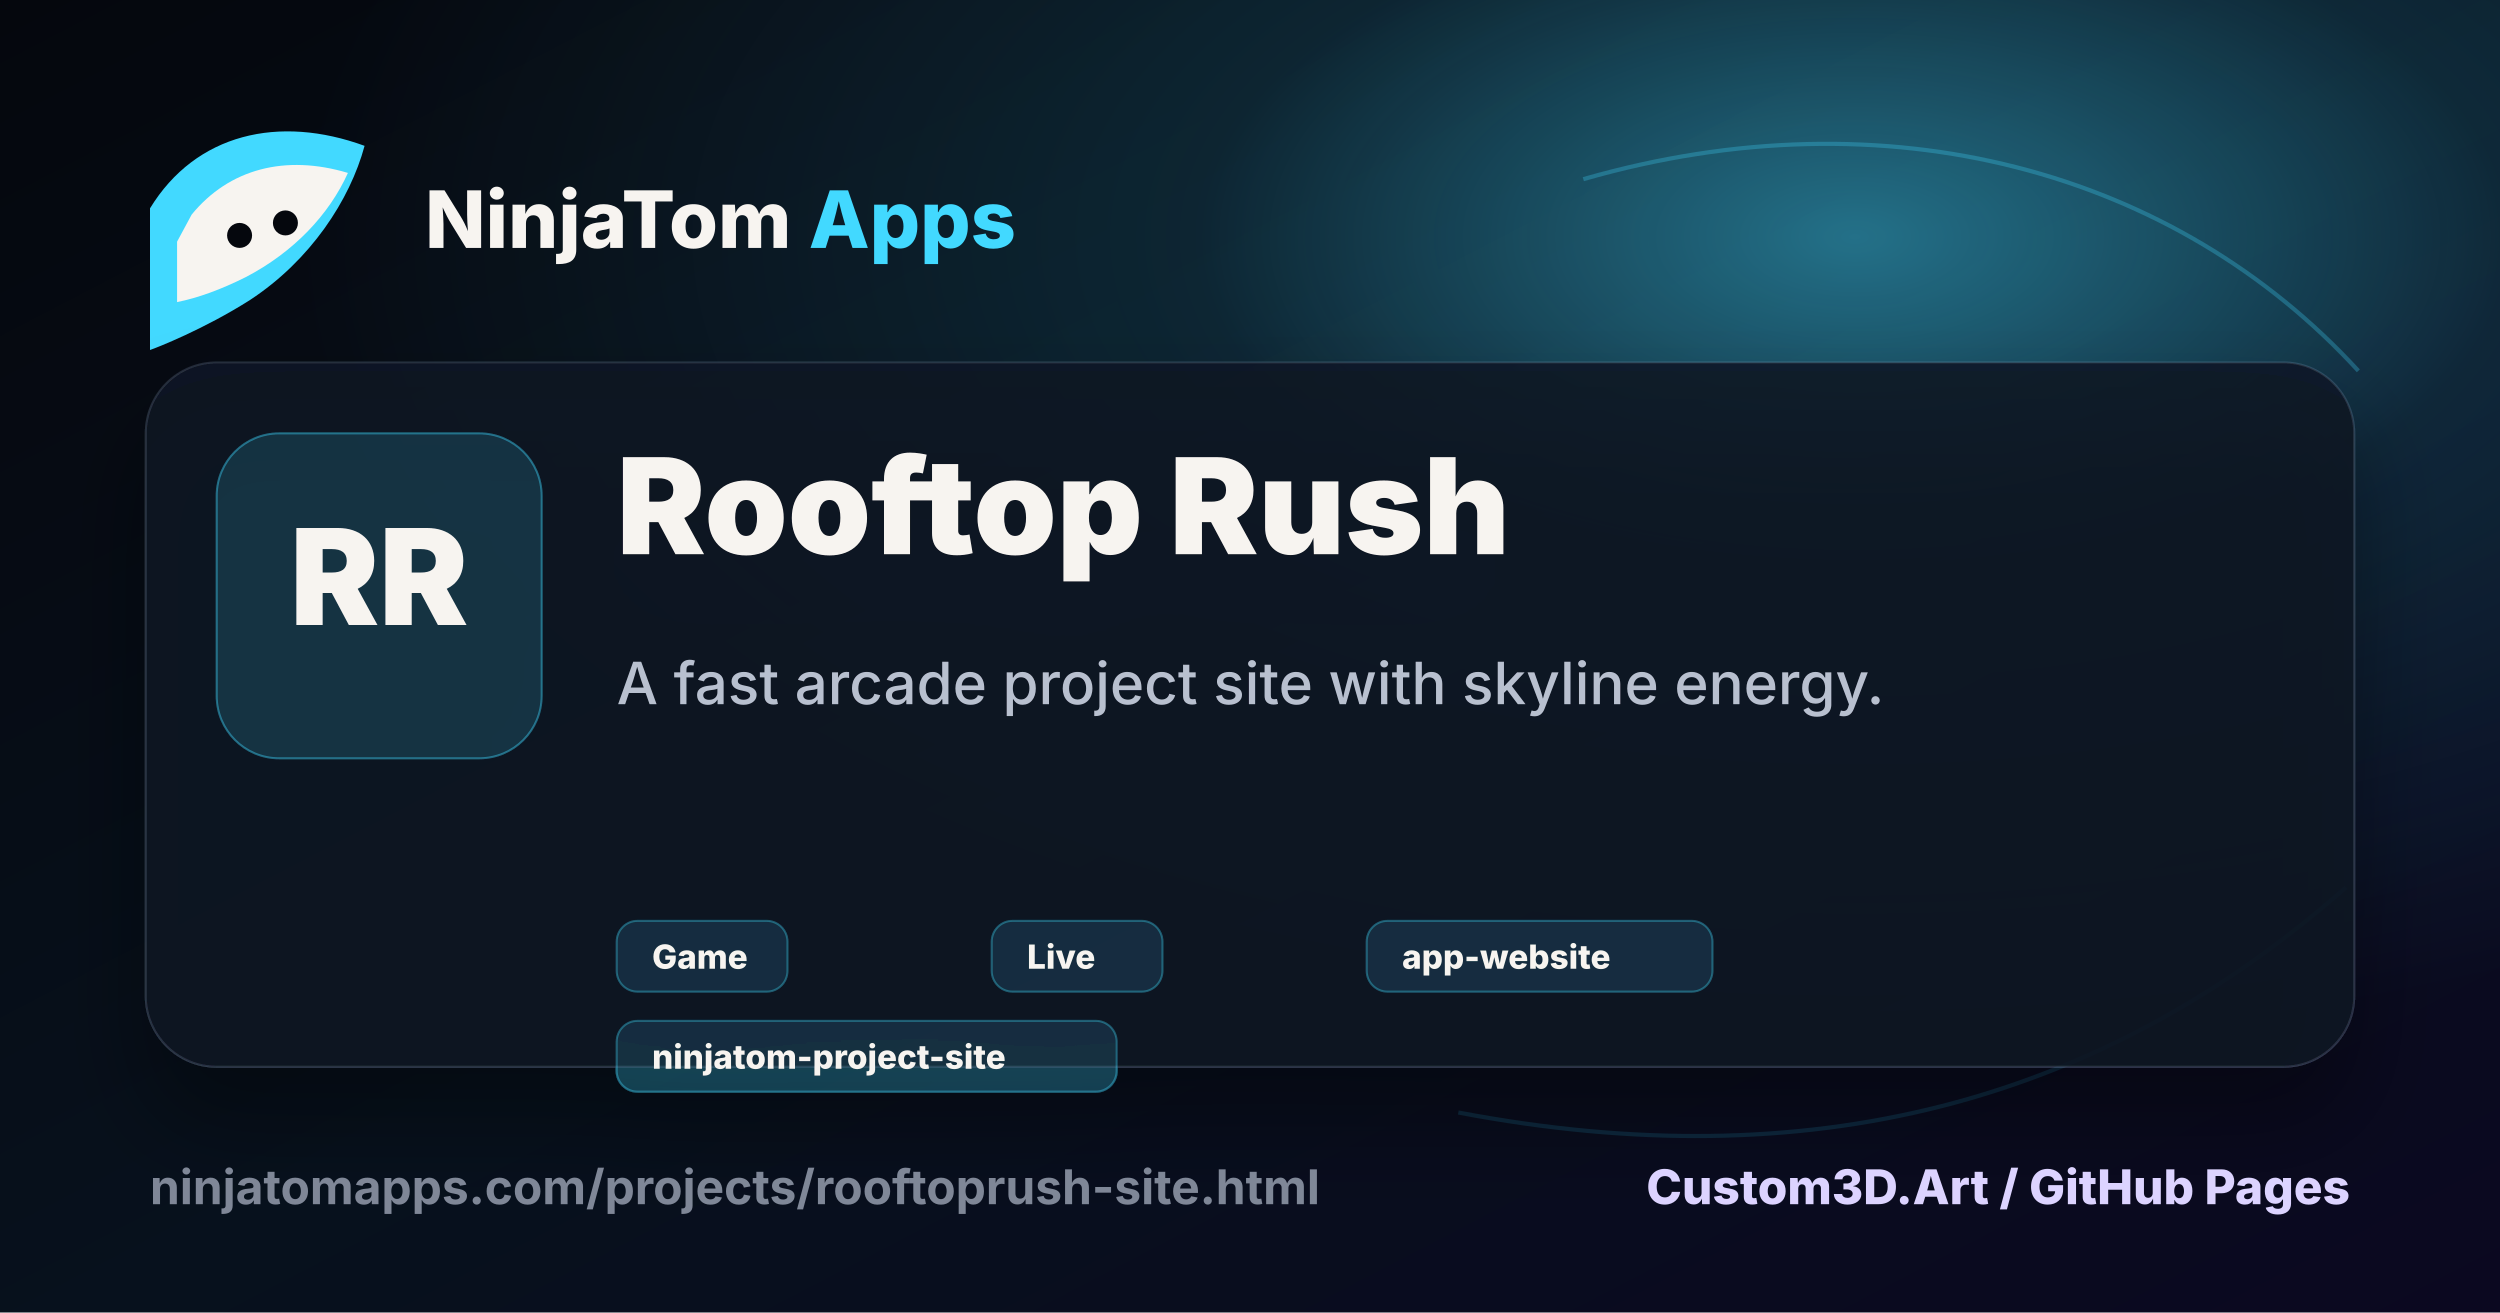
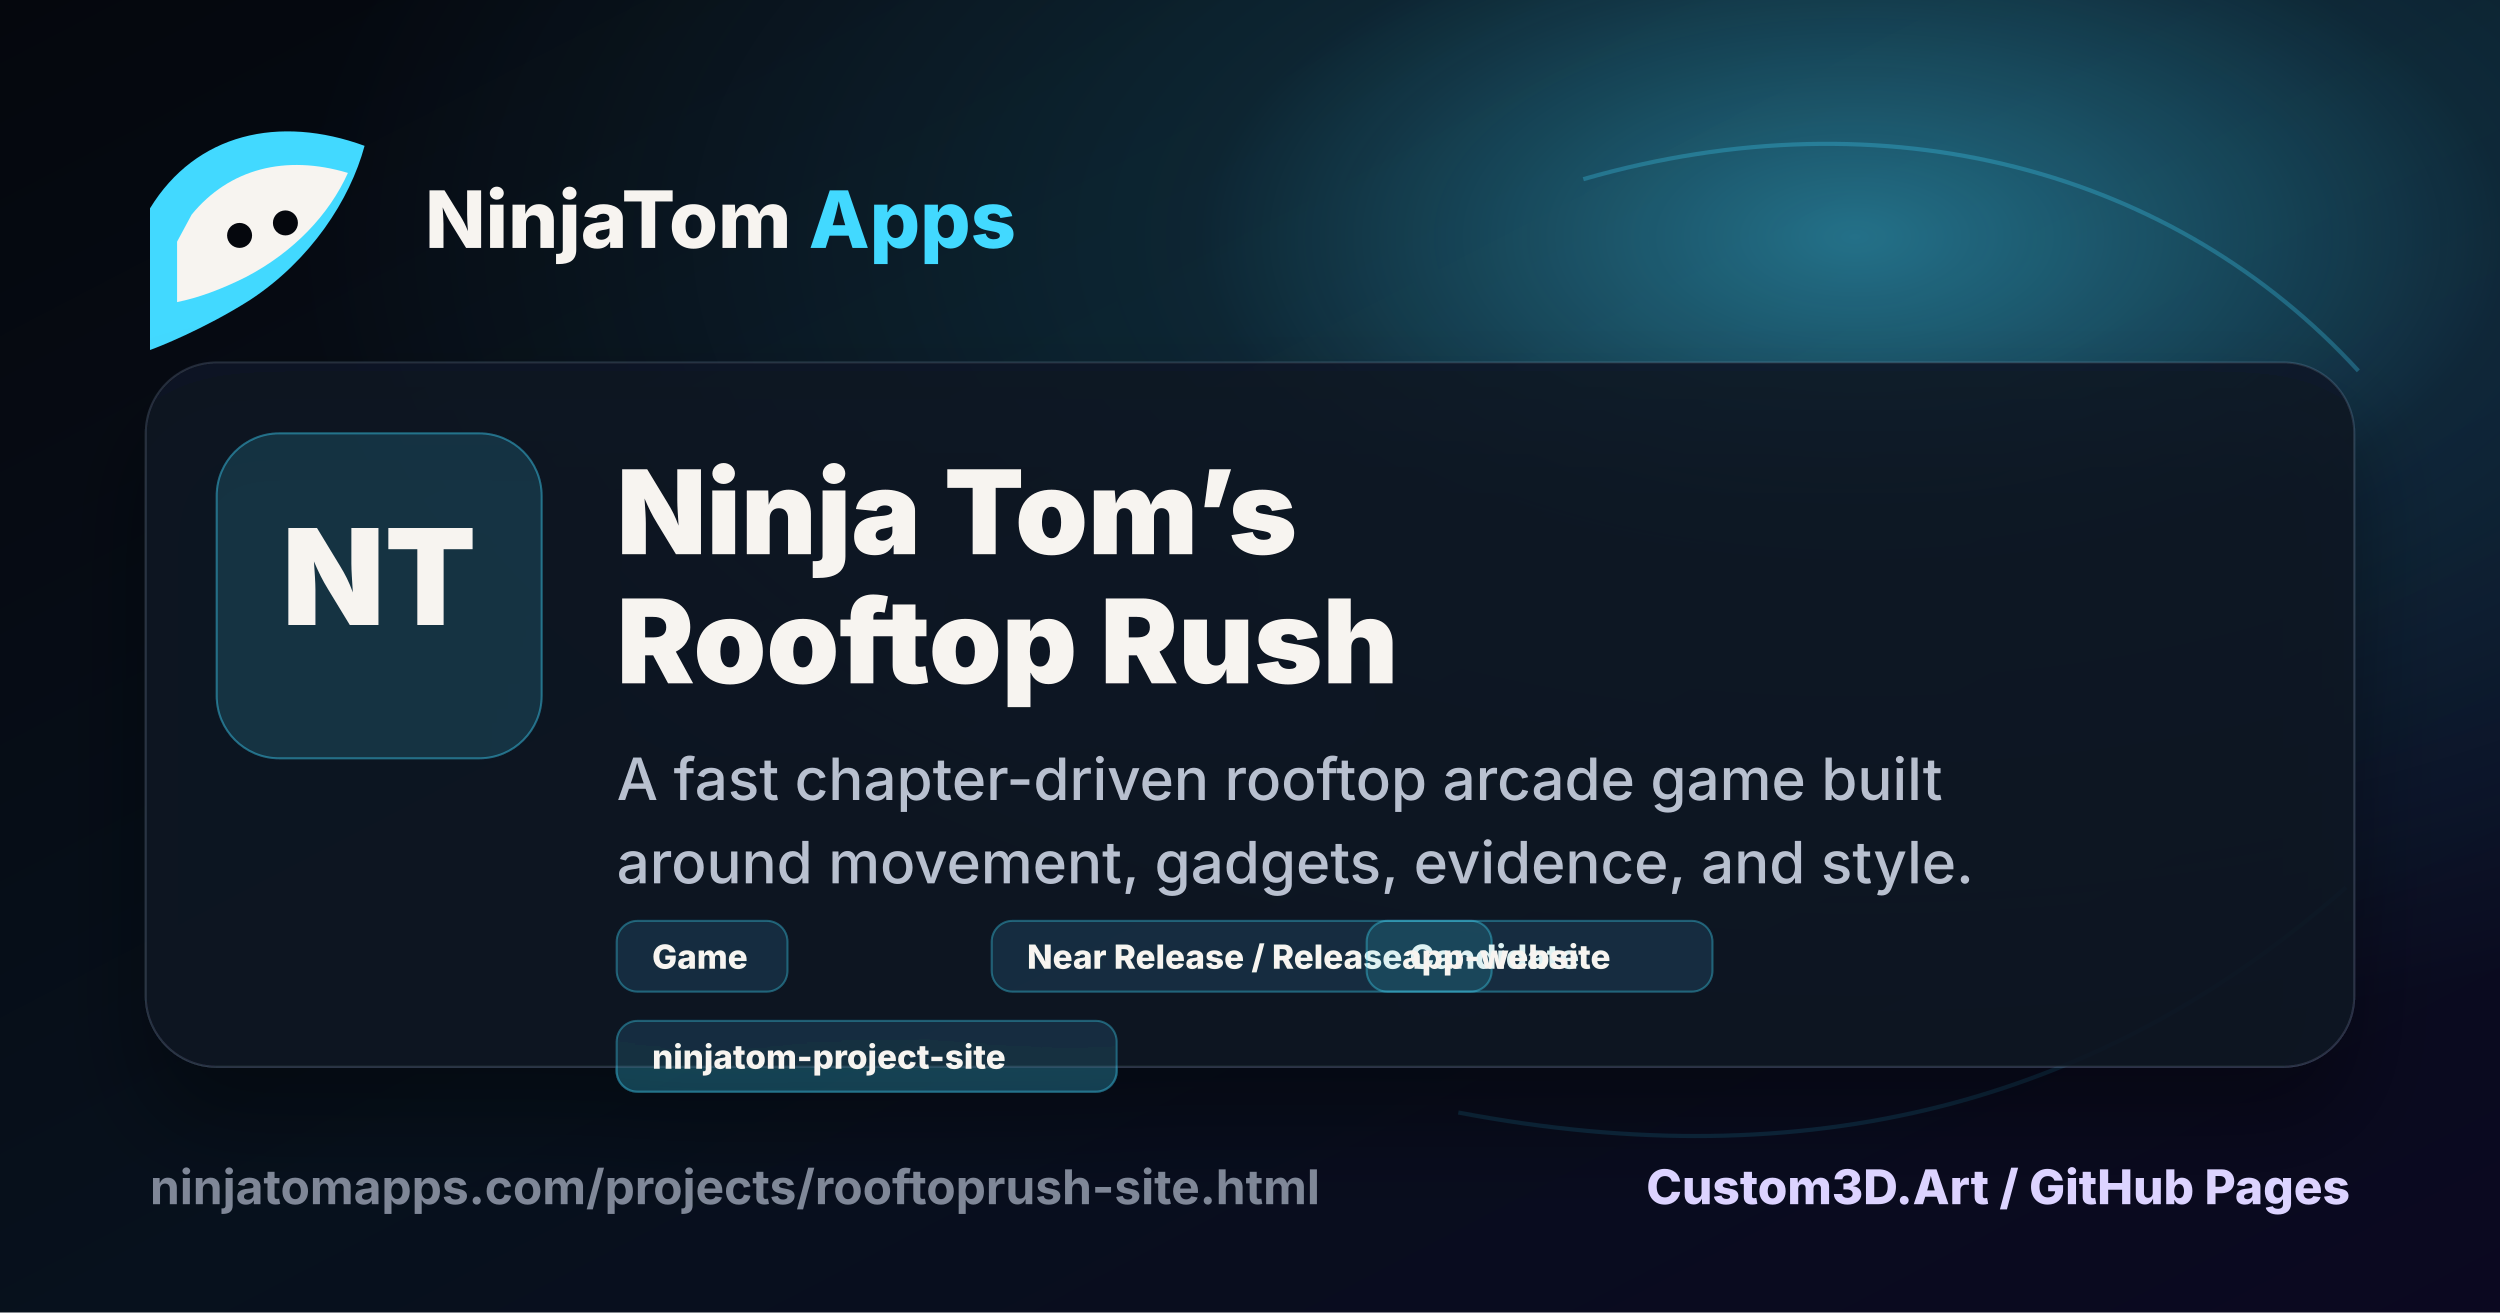
<svg xmlns="http://www.w3.org/2000/svg" width="1200" height="630" viewBox="0 0 1200 630" role="img" aria-labelledby="title desc">
  <defs>
    <linearGradient id="bg" x1="0" x2="1" y1="0" y2="1">
      <stop offset="0" stop-color="#05070d" />
      <stop offset="0.52" stop-color="#07111d" />
      <stop offset="1" stop-color="#0b0820" />
    </linearGradient>
    <radialGradient id="glow" cx="74%" cy="18%" r="62%">
      <stop offset="0" stop-color="#42D9FF" stop-opacity="0.48" />
      <stop offset="0.42" stop-color="#42D9FF" stop-opacity="0.12" />
      <stop offset="1" stop-color="#42D9FF" stop-opacity="0" />
    </radialGradient>
    <filter id="softShadow" x="-20%" y="-20%" width="140%" height="140%">
      <feDropShadow dx="0" dy="28" stdDeviation="22" flood-color="#000000" flood-opacity="0.42" />
    </filter>
  </defs>
  <rect width="1200" height="630" fill="url(#bg)" />
  <rect width="1200" height="630" fill="url(#glow)" />
  <path d="M760 86c146-42 284-4 372 92" fill="none" stroke="#42D9FF" stroke-opacity="0.28" stroke-width="2" />
  <path d="M700 534c168 32 308-4 426-108" fill="none" stroke="#2ad4ff" stroke-opacity="0.15" stroke-width="2" />
  <g transform="translate(72 64)">
    <g transform="translate(0 0)">
      <path d="M0 36C22 0 62-9 103 6c-7 26-26 55-55 74C26 94 3 103 0 104Z" fill="#42D9FF" />
      <path d="M20 39c18-22 45-29 75-20-9 20-26 38-49 50-12 6-23 10-33 12V52Z" fill="#f7f4f0" />
      <circle cx="43" cy="49" r="6" fill="#05070d" />
      <circle cx="65" cy="43" r="6" fill="#05070d" />
    </g>
    <text x="132" y="55" fill="#f7f4f0" font-family="-apple-system, BlinkMacSystemFont, 'Segoe UI', sans-serif" font-size="38" font-weight="820">NinjaTom <tspan fill="#42D9FF">Apps</tspan>
    </text>
  </g>
  <g filter="url(#softShadow)" transform="translate(70 174)">
    <rect x="0" y="0" width="1060" height="338" rx="34" fill="#0d1420" fill-opacity="0.88" stroke="#a6badc" stroke-opacity="0.18" />
    <rect x="34" y="34" width="156" height="156" rx="30" fill="#42D9FF" fill-opacity="0.16" stroke="#42D9FF" stroke-opacity="0.42" />
-     <text x="112" y="126" text-anchor="middle" fill="#f7f4f0" font-family="-apple-system, BlinkMacSystemFont, 'Segoe UI', sans-serif" font-size="64" font-weight="900">RR</text>
-     <text x="226" y="92" fill="#f7f4f0" font-family="-apple-system, BlinkMacSystemFont, 'Segoe UI', sans-serif" font-size="64" font-weight="900" letter-spacing="0">
-       <tspan x="226" dy="0">Rooftop Rush</tspan>
+     <text x="112" y="126" text-anchor="middle" fill="#f7f4f0" font-family="-apple-system, BlinkMacSystemFont, 'Segoe UI', sans-serif" font-size="64" font-weight="900">NT</text>
+     <text x="226" y="92" fill="#f7f4f0" font-family="-apple-system, BlinkMacSystemFont, 'Segoe UI', sans-serif" font-size="56" font-weight="900" letter-spacing="0">
+       <tspan x="226" dy="0">Ninja Tom’s</tspan>
+       <tspan x="226" dy="62">Rooftop Rush</tspan>
    </text>
-     <text x="226" y="164" fill="#b8c0cf" font-family="-apple-system, BlinkMacSystemFont, 'Segoe UI', sans-serif" font-size="28" font-weight="520">
-       <tspan x="226" dy="0">A fast arcade project site with skyline energy.</tspan>
+     <text x="226" y="210" fill="#b8c0cf" font-family="-apple-system, BlinkMacSystemFont, 'Segoe UI', sans-serif" font-size="28" font-weight="520">
+       <tspan x="226" dy="0">A fast chapter-driven rooftop arcade game built</tspan>
+       <tspan x="226" dy="40">around movement, gadgets, evidence, and style.</tspan>
    </text>
    <g transform="translate(226 268)">
      <g transform="translate(0 0)">
        <rect width="82" height="34" rx="10" fill="#42D9FF" fill-opacity="0.14" stroke="#42D9FF" stroke-opacity="0.35" />
        <text x="17" y="23" fill="#f7f4f0" font-family="-apple-system, BlinkMacSystemFont, 'Segoe UI', sans-serif" font-size="16" font-weight="820">Game</text>
      </g>
      <g transform="translate(180 0)">
-         <rect width="82" height="34" rx="10" fill="#42D9FF" fill-opacity="0.14" stroke="#42D9FF" stroke-opacity="0.35" />
-         <text x="17" y="23" fill="#f7f4f0" font-family="-apple-system, BlinkMacSystemFont, 'Segoe UI', sans-serif" font-size="16" font-weight="820">Live</text>
+         <rect width="240" height="34" rx="10" fill="#42D9FF" fill-opacity="0.14" stroke="#42D9FF" stroke-opacity="0.35" />
+         <text x="17" y="23" fill="#f7f4f0" font-family="-apple-system, BlinkMacSystemFont, 'Segoe UI', sans-serif" font-size="16" font-weight="820">Near Release / Release Candidate</text>
      </g>
      <g transform="translate(360 0)">
        <rect width="166" height="34" rx="10" fill="#42D9FF" fill-opacity="0.14" stroke="#42D9FF" stroke-opacity="0.35" />
        <text x="17" y="23" fill="#f7f4f0" font-family="-apple-system, BlinkMacSystemFont, 'Segoe UI', sans-serif" font-size="16" font-weight="820">app-website</text>
      </g>
      <g transform="translate(0 48)">
        <rect width="240" height="34" rx="10" fill="#42D9FF" fill-opacity="0.14" stroke="#42D9FF" stroke-opacity="0.35" />
        <text x="17" y="23" fill="#f7f4f0" font-family="-apple-system, BlinkMacSystemFont, 'Segoe UI', sans-serif" font-size="16" font-weight="820">ninjatom-project-site</text>
      </g>
    </g>
  </g>
  <text x="72" y="578" fill="#7f8797" font-family="-apple-system, BlinkMacSystemFont, 'Segoe UI', sans-serif" font-size="23" font-weight="680">ninjatomapps.com/projects/rooftoprush-site.html</text>
  <text x="1128" y="578" text-anchor="end" fill="#dcd3ff" font-family="-apple-system, BlinkMacSystemFont, 'Segoe UI', sans-serif" font-size="23" font-weight="760">Custom3D.Art / GitHub Pages</text>
</svg>
